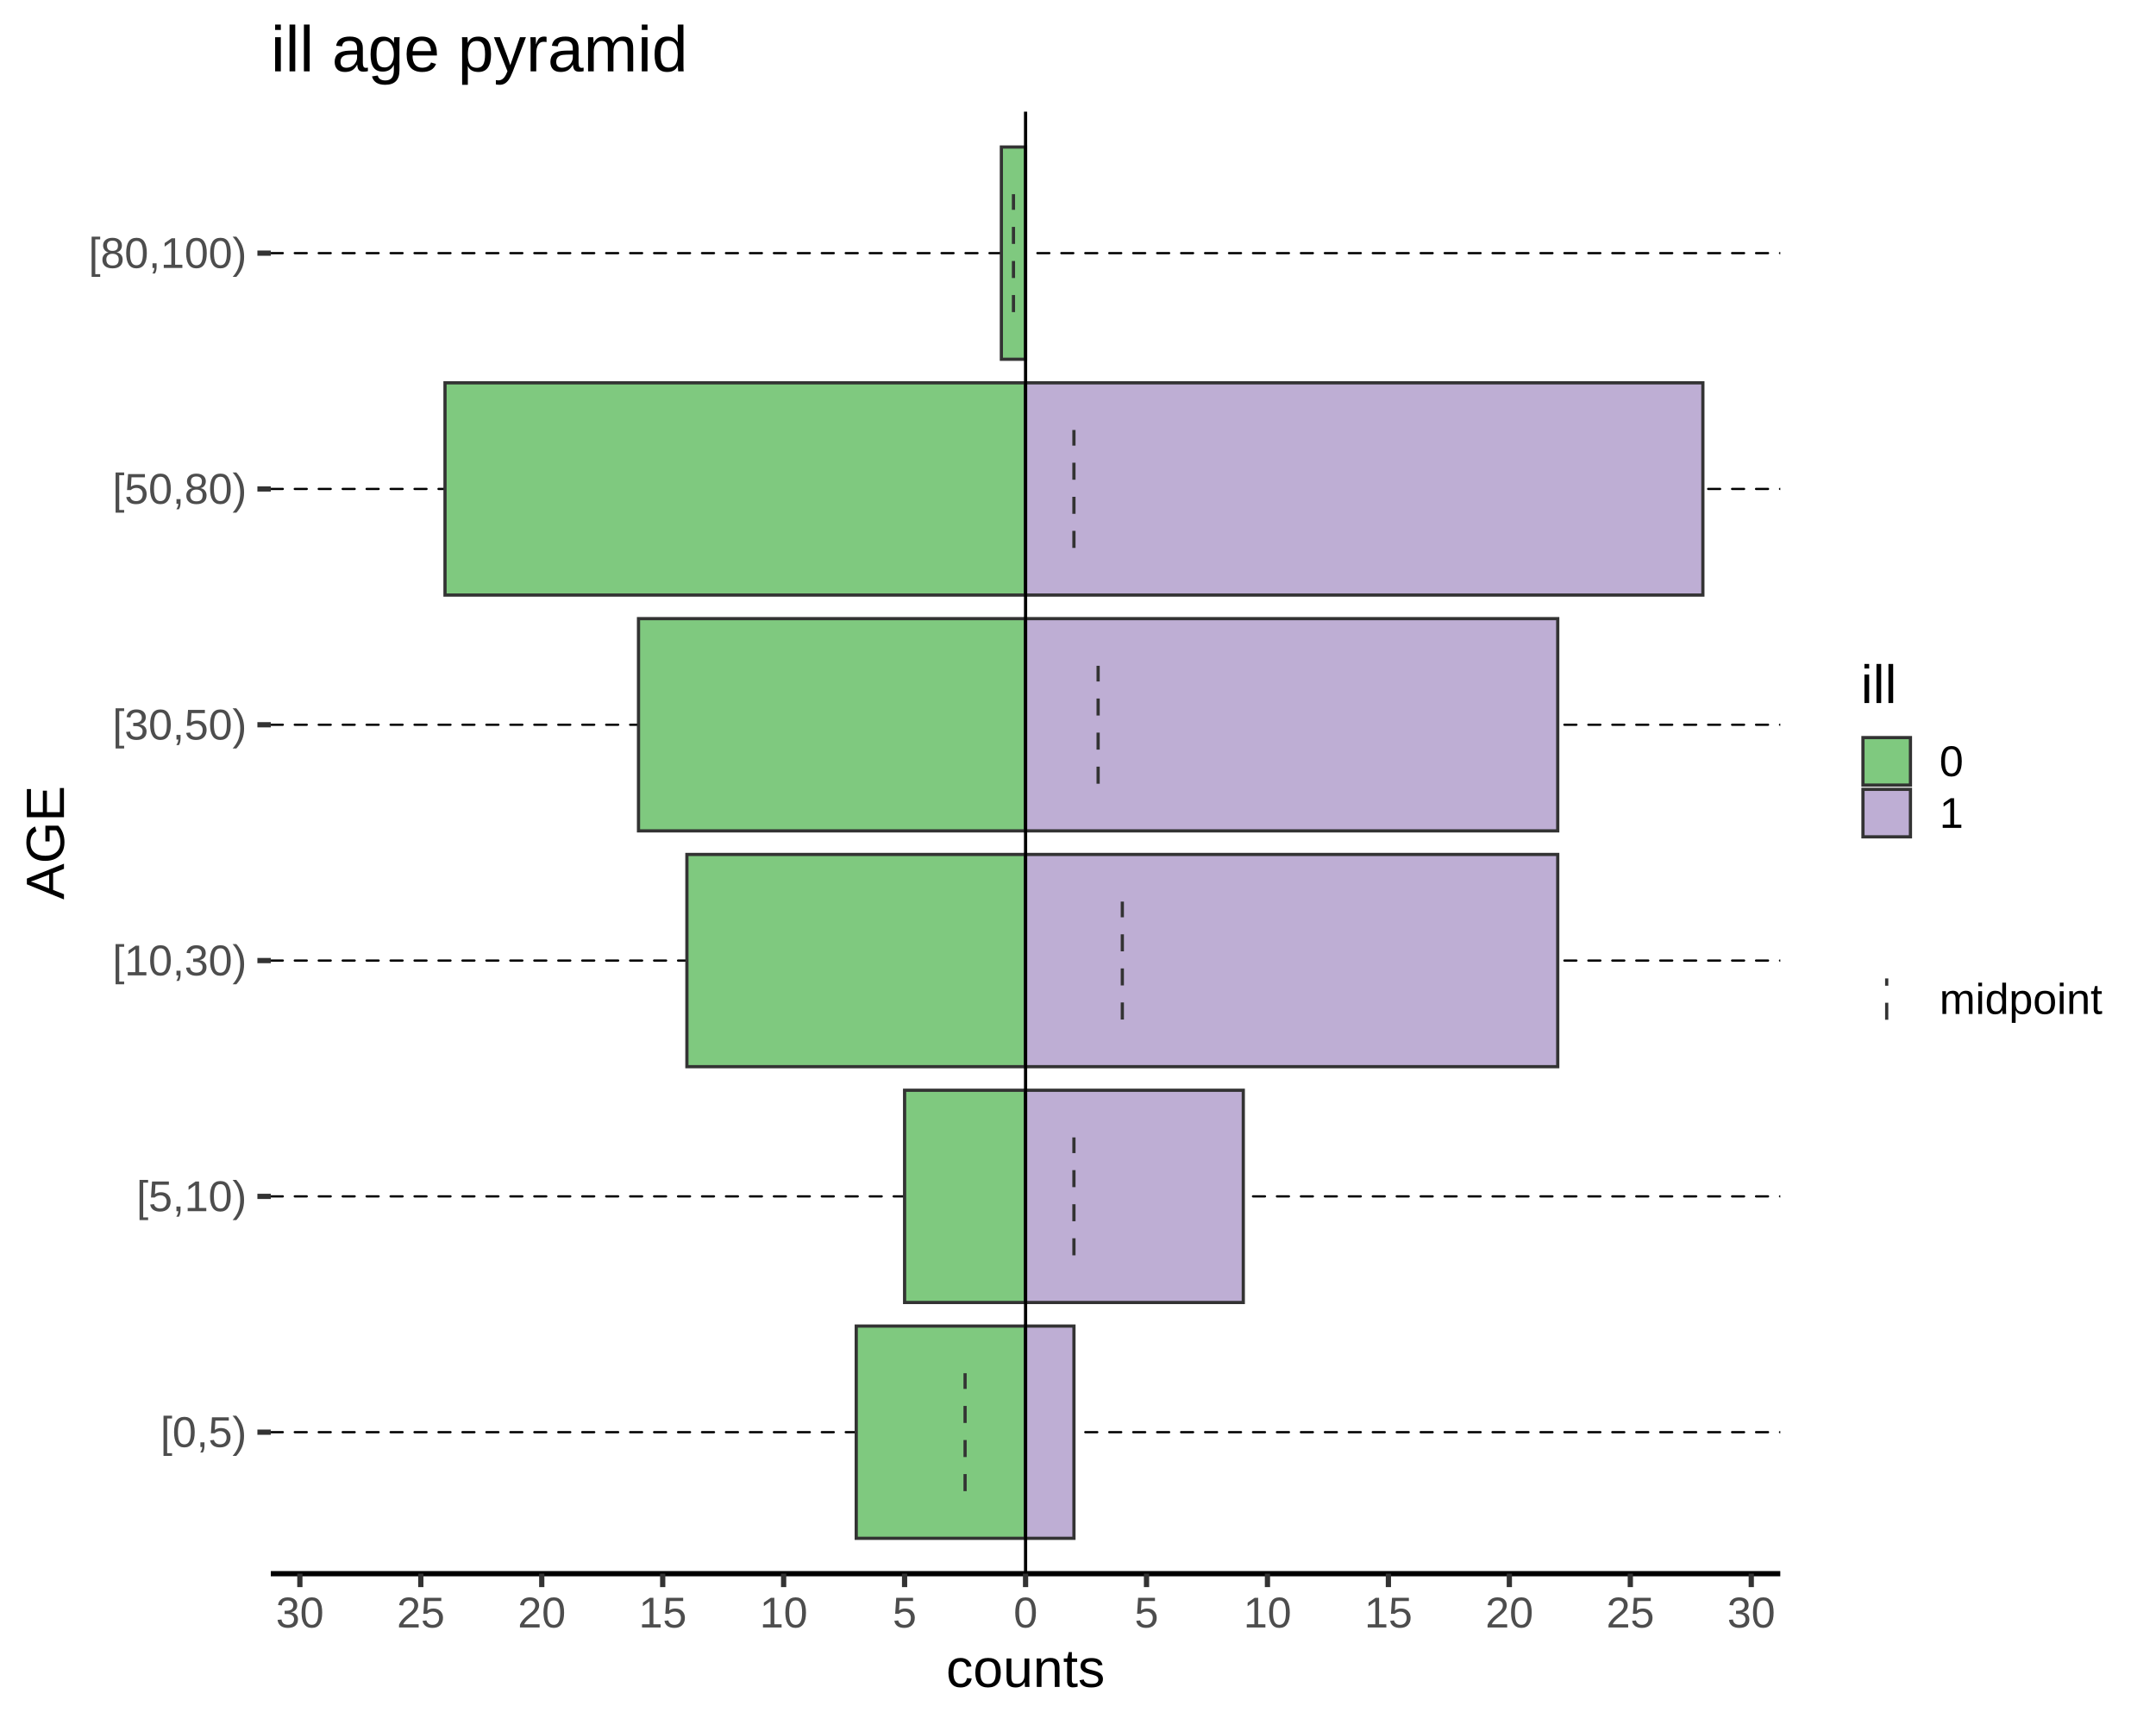
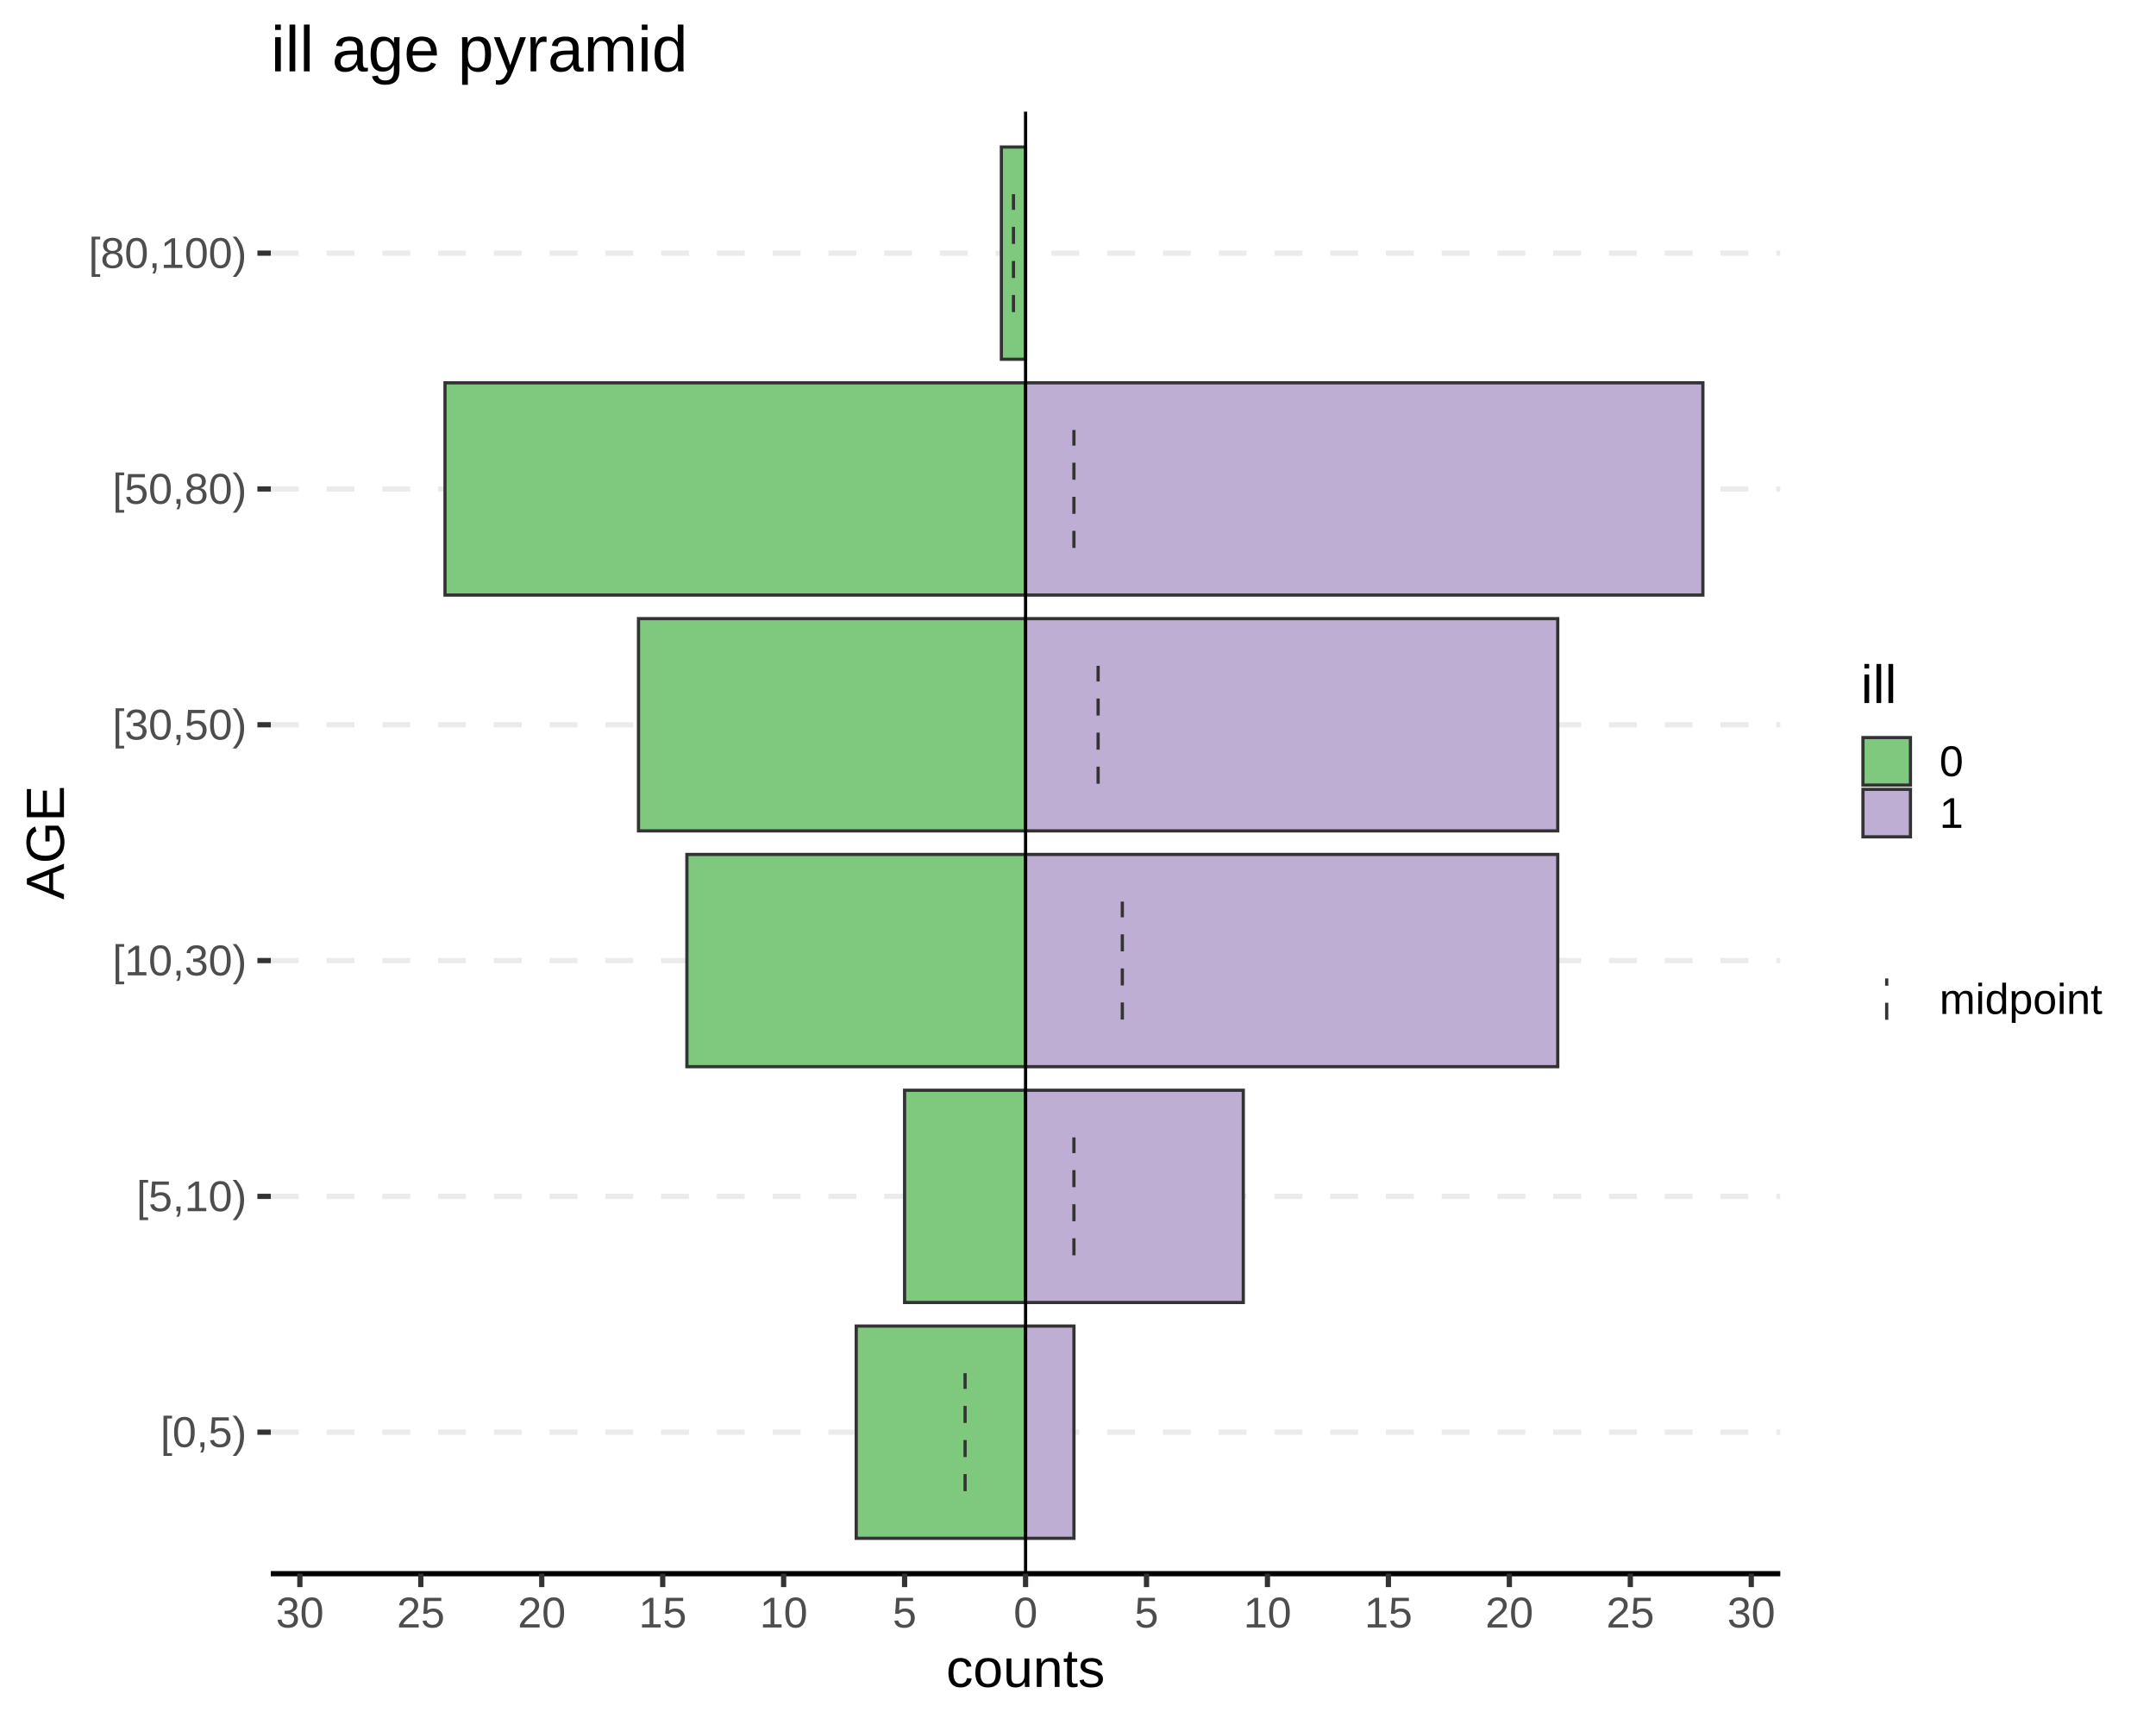
<svg xmlns="http://www.w3.org/2000/svg" viewBox="0 0 720.00 576.00">
  <defs>
    <style type="text/css">
    line, polyline, polygon, path, rect, circle {
      fill: none;
      stroke: #000000;
      stroke-linecap: round;
      stroke-linejoin: round;
      stroke-miterlimit: 10.00;
    }
  </style>
  </defs>
  <rect width="100%" height="100%" style="stroke: none; fill: #FFFFFF;" />
  <rect x="0.00" y="0.00" width="720.00" height="576.00" style="stroke-width: 1.75; stroke: #FFFFFF; fill: #FFFFFF;" />
  <defs>
    <clipPath id="cpOTAuNDR8NTk0LjUzfDUyNS40N3wzNy4yOA==">
      <rect x="90.44" y="37.28" width="504.09" height="488.19" />
    </clipPath>
  </defs>
  <rect x="90.44" y="37.28" width="504.09" height="488.19" style="stroke-width: 1.75; stroke: none; fill: #FFFFFF;" clip-path="url(#cpOTAuNDR8NTk0LjUzfDUyNS40N3wzNy4yOA==)" />
-   <polyline points="90.44,478.22 594.53,478.22 " style="stroke-width: 0.75; stroke-dasharray: 4.00,4.00;" clip-path="url(#cpOTAuNDR8NTk0LjUzfDUyNS40N3wzNy4yOA==)" />
-   <polyline points="90.44,399.48 594.53,399.48 " style="stroke-width: 0.75; stroke-dasharray: 4.00,4.00;" clip-path="url(#cpOTAuNDR8NTk0LjUzfDUyNS40N3wzNy4yOA==)" />
-   <polyline points="90.44,320.74 594.53,320.74 " style="stroke-width: 0.75; stroke-dasharray: 4.00,4.00;" clip-path="url(#cpOTAuNDR8NTk0LjUzfDUyNS40N3wzNy4yOA==)" />
-   <polyline points="90.44,242.00 594.53,242.00 " style="stroke-width: 0.75; stroke-dasharray: 4.00,4.00;" clip-path="url(#cpOTAuNDR8NTk0LjUzfDUyNS40N3wzNy4yOA==)" />
-   <polyline points="90.44,163.26 594.53,163.26 " style="stroke-width: 0.75; stroke-dasharray: 4.00,4.00;" clip-path="url(#cpOTAuNDR8NTk0LjUzfDUyNS40N3wzNy4yOA==)" />
-   <polyline points="90.44,84.52 594.53,84.52 " style="stroke-width: 0.75; stroke-dasharray: 4.00,4.00;" clip-path="url(#cpOTAuNDR8NTk0LjUzfDUyNS40N3wzNy4yOA==)" />
+   <polyline points="90.44,478.22 594.53,478.22 " style="stroke-width: 1.75; stroke: #EBEBEB; stroke-dasharray: 9.31,9.31; stroke-linecap: butt;" clip-path="url(#cpOTAuNDR8NTk0LjUzfDUyNS40N3wzNy4yOA==)" />
+   <polyline points="90.44,399.48 594.53,399.48 " style="stroke-width: 1.75; stroke: #EBEBEB; stroke-dasharray: 9.31,9.31; stroke-linecap: butt;" clip-path="url(#cpOTAuNDR8NTk0LjUzfDUyNS40N3wzNy4yOA==)" />
+   <polyline points="90.44,320.74 594.53,320.74 " style="stroke-width: 1.75; stroke: #EBEBEB; stroke-dasharray: 9.31,9.31; stroke-linecap: butt;" clip-path="url(#cpOTAuNDR8NTk0LjUzfDUyNS40N3wzNy4yOA==)" />
+   <polyline points="90.44,242.00 594.53,242.00 " style="stroke-width: 1.75; stroke: #EBEBEB; stroke-dasharray: 9.31,9.31; stroke-linecap: butt;" clip-path="url(#cpOTAuNDR8NTk0LjUzfDUyNS40N3wzNy4yOA==)" />
+   <polyline points="90.44,163.26 594.53,163.26 " style="stroke-width: 1.75; stroke: #EBEBEB; stroke-dasharray: 9.31,9.31; stroke-linecap: butt;" clip-path="url(#cpOTAuNDR8NTk0LjUzfDUyNS40N3wzNy4yOA==)" />
+   <polyline points="90.44,84.52 594.53,84.52 " style="stroke-width: 1.75; stroke: #EBEBEB; stroke-dasharray: 9.31,9.31; stroke-linecap: butt;" clip-path="url(#cpOTAuNDR8NTk0LjUzfDUyNS40N3wzNy4yOA==)" />
  <rect x="285.94" y="442.79" width="56.55" height="70.87" style="stroke-width: 1.07; stroke: #333333; stroke-linecap: square; stroke-linejoin: miter; fill: #7FC97F;" clip-path="url(#cpOTAuNDR8NTk0LjUzfDUyNS40N3wzNy4yOA==)" />
  <rect x="342.49" y="442.79" width="16.16" height="70.87" style="stroke-width: 1.07; stroke: #333333; stroke-linecap: square; stroke-linejoin: miter; fill: #BEAED4;" clip-path="url(#cpOTAuNDR8NTk0LjUzfDUyNS40N3wzNy4yOA==)" />
  <rect x="302.09" y="364.05" width="40.39" height="70.87" style="stroke-width: 1.07; stroke: #333333; stroke-linecap: square; stroke-linejoin: miter; fill: #7FC97F;" clip-path="url(#cpOTAuNDR8NTk0LjUzfDUyNS40N3wzNy4yOA==)" />
  <rect x="342.49" y="364.05" width="72.71" height="70.87" style="stroke-width: 1.07; stroke: #333333; stroke-linecap: square; stroke-linejoin: miter; fill: #BEAED4;" clip-path="url(#cpOTAuNDR8NTk0LjUzfDUyNS40N3wzNy4yOA==)" />
  <rect x="229.39" y="285.31" width="113.10" height="70.87" style="stroke-width: 1.07; stroke: #333333; stroke-linecap: square; stroke-linejoin: miter; fill: #7FC97F;" clip-path="url(#cpOTAuNDR8NTk0LjUzfDUyNS40N3wzNy4yOA==)" />
  <rect x="342.49" y="285.31" width="177.72" height="70.87" style="stroke-width: 1.07; stroke: #333333; stroke-linecap: square; stroke-linejoin: miter; fill: #BEAED4;" clip-path="url(#cpOTAuNDR8NTk0LjUzfDUyNS40N3wzNy4yOA==)" />
  <rect x="213.23" y="206.57" width="129.25" height="70.87" style="stroke-width: 1.07; stroke: #333333; stroke-linecap: square; stroke-linejoin: miter; fill: #7FC97F;" clip-path="url(#cpOTAuNDR8NTk0LjUzfDUyNS40N3wzNy4yOA==)" />
  <rect x="342.49" y="206.57" width="177.72" height="70.87" style="stroke-width: 1.07; stroke: #333333; stroke-linecap: square; stroke-linejoin: miter; fill: #BEAED4;" clip-path="url(#cpOTAuNDR8NTk0LjUzfDUyNS40N3wzNy4yOA==)" />
  <rect x="148.61" y="127.83" width="193.88" height="70.87" style="stroke-width: 1.07; stroke: #333333; stroke-linecap: square; stroke-linejoin: miter; fill: #7FC97F;" clip-path="url(#cpOTAuNDR8NTk0LjUzfDUyNS40N3wzNy4yOA==)" />
  <rect x="342.49" y="127.83" width="226.19" height="70.87" style="stroke-width: 1.07; stroke: #333333; stroke-linecap: square; stroke-linejoin: miter; fill: #BEAED4;" clip-path="url(#cpOTAuNDR8NTk0LjUzfDUyNS40N3wzNy4yOA==)" />
  <rect x="334.41" y="49.09" width="8.08" height="70.87" style="stroke-width: 1.07; stroke: #333333; stroke-linecap: square; stroke-linejoin: miter; fill: #7FC97F;" clip-path="url(#cpOTAuNDR8NTk0LjUzfDUyNS40N3wzNy4yOA==)" />
  <rect x="342.49" y="49.09" width="0.00" height="70.87" style="stroke-width: 1.07; stroke: #333333; stroke-linecap: square; stroke-linejoin: miter; fill: #BEAED4;" clip-path="url(#cpOTAuNDR8NTk0LjUzfDUyNS40N3wzNy4yOA==)" />
  <line x1="322.29" y1="497.91" x2="322.29" y2="458.54" style="stroke-width: 1.07; stroke: #333333; stroke-dasharray: 5.69,5.69; stroke-linecap: butt;" clip-path="url(#cpOTAuNDR8NTk0LjUzfDUyNS40N3wzNy4yOA==)" />
  <line x1="358.64" y1="419.17" x2="358.64" y2="379.80" style="stroke-width: 1.07; stroke: #333333; stroke-dasharray: 5.69,5.69; stroke-linecap: butt;" clip-path="url(#cpOTAuNDR8NTk0LjUzfDUyNS40N3wzNy4yOA==)" />
  <line x1="374.80" y1="340.43" x2="374.80" y2="301.06" style="stroke-width: 1.07; stroke: #333333; stroke-dasharray: 5.69,5.69; stroke-linecap: butt;" clip-path="url(#cpOTAuNDR8NTk0LjUzfDUyNS40N3wzNy4yOA==)" />
  <line x1="366.72" y1="261.69" x2="366.72" y2="222.32" style="stroke-width: 1.07; stroke: #333333; stroke-dasharray: 5.69,5.69; stroke-linecap: butt;" clip-path="url(#cpOTAuNDR8NTk0LjUzfDUyNS40N3wzNy4yOA==)" />
  <line x1="358.64" y1="182.95" x2="358.64" y2="143.58" style="stroke-width: 1.07; stroke: #333333; stroke-dasharray: 5.69,5.69; stroke-linecap: butt;" clip-path="url(#cpOTAuNDR8NTk0LjUzfDUyNS40N3wzNy4yOA==)" />
  <line x1="338.45" y1="104.21" x2="338.45" y2="64.84" style="stroke-width: 1.07; stroke: #333333; stroke-dasharray: 5.69,5.69; stroke-linecap: butt;" clip-path="url(#cpOTAuNDR8NTk0LjUzfDUyNS40N3wzNy4yOA==)" />
  <line x1="342.49" y1="525.47" x2="342.49" y2="37.28" style="stroke-width: 1.07; stroke-linecap: butt;" clip-path="url(#cpOTAuNDR8NTk0LjUzfDUyNS40N3wzNy4yOA==)" />
  <defs>
    <clipPath id="cpMC4wMHw3MjAuMDB8NTc2LjAwfDAuMDA=">
      <rect x="0.00" y="0.00" width="720.00" height="576.00" />
    </clipPath>
  </defs>
  <g clip-path="url(#cpMC4wMHw3MjAuMDB8NTc2LjAwfDAuMDA=)">
    <text x="53.57" y="483.17" style="font-size: 14.40px; fill: #4D4D4D; font-family: Liberation Sans;" textLength="28.80px" lengthAdjust="spacingAndGlyphs">[0,5)</text>
  </g>
  <g clip-path="url(#cpMC4wMHw3MjAuMDB8NTc2LjAwfDAuMDA=)">
    <text x="45.57" y="404.43" style="font-size: 14.40px; fill: #4D4D4D; font-family: Liberation Sans;" textLength="36.80px" lengthAdjust="spacingAndGlyphs">[5,10)</text>
  </g>
  <g clip-path="url(#cpMC4wMHw3MjAuMDB8NTc2LjAwfDAuMDA=)">
    <text x="37.57" y="325.69" style="font-size: 14.40px; fill: #4D4D4D; font-family: Liberation Sans;" textLength="44.80px" lengthAdjust="spacingAndGlyphs">[10,30)</text>
  </g>
  <g clip-path="url(#cpMC4wMHw3MjAuMDB8NTc2LjAwfDAuMDA=)">
    <text x="37.57" y="246.95" style="font-size: 14.40px; fill: #4D4D4D; font-family: Liberation Sans;" textLength="44.80px" lengthAdjust="spacingAndGlyphs">[30,50)</text>
  </g>
  <g clip-path="url(#cpMC4wMHw3MjAuMDB8NTc2LjAwfDAuMDA=)">
    <text x="37.57" y="168.21" style="font-size: 14.40px; fill: #4D4D4D; font-family: Liberation Sans;" textLength="44.80px" lengthAdjust="spacingAndGlyphs">[50,80)</text>
  </g>
  <g clip-path="url(#cpMC4wMHw3MjAuMDB8NTc2LjAwfDAuMDA=)">
    <text x="29.57" y="89.47" style="font-size: 14.40px; fill: #4D4D4D; font-family: Liberation Sans;" textLength="52.80px" lengthAdjust="spacingAndGlyphs">[80,100)</text>
  </g>
  <polyline points="85.96,478.22 90.44,478.22 " style="stroke-width: 1.75; stroke: #333333; stroke-linecap: butt;" clip-path="url(#cpMC4wMHw3MjAuMDB8NTc2LjAwfDAuMDA=)" />
  <polyline points="85.96,399.48 90.44,399.48 " style="stroke-width: 1.75; stroke: #333333; stroke-linecap: butt;" clip-path="url(#cpMC4wMHw3MjAuMDB8NTc2LjAwfDAuMDA=)" />
  <polyline points="85.96,320.74 90.44,320.74 " style="stroke-width: 1.75; stroke: #333333; stroke-linecap: butt;" clip-path="url(#cpMC4wMHw3MjAuMDB8NTc2LjAwfDAuMDA=)" />
  <polyline points="85.96,242.00 90.44,242.00 " style="stroke-width: 1.75; stroke: #333333; stroke-linecap: butt;" clip-path="url(#cpMC4wMHw3MjAuMDB8NTc2LjAwfDAuMDA=)" />
  <polyline points="85.96,163.26 90.44,163.26 " style="stroke-width: 1.75; stroke: #333333; stroke-linecap: butt;" clip-path="url(#cpMC4wMHw3MjAuMDB8NTc2LjAwfDAuMDA=)" />
  <polyline points="85.96,84.52 90.44,84.52 " style="stroke-width: 1.75; stroke: #333333; stroke-linecap: butt;" clip-path="url(#cpMC4wMHw3MjAuMDB8NTc2LjAwfDAuMDA=)" />
  <polyline points="90.44,525.47 594.53,525.47 " style="stroke-width: 1.75; stroke-linecap: butt;" clip-path="url(#cpMC4wMHw3MjAuMDB8NTc2LjAwfDAuMDA=)" />
  <polyline points="100.14,529.95 100.14,525.47 " style="stroke-width: 1.75; stroke: #333333; stroke-linecap: butt;" clip-path="url(#cpMC4wMHw3MjAuMDB8NTc2LjAwfDAuMDA=)" />
  <polyline points="140.53,529.95 140.53,525.47 " style="stroke-width: 1.75; stroke: #333333; stroke-linecap: butt;" clip-path="url(#cpMC4wMHw3MjAuMDB8NTc2LjAwfDAuMDA=)" />
  <polyline points="180.92,529.95 180.92,525.47 " style="stroke-width: 1.75; stroke: #333333; stroke-linecap: butt;" clip-path="url(#cpMC4wMHw3MjAuMDB8NTc2LjAwfDAuMDA=)" />
  <polyline points="221.31,529.95 221.31,525.47 " style="stroke-width: 1.75; stroke: #333333; stroke-linecap: butt;" clip-path="url(#cpMC4wMHw3MjAuMDB8NTc2LjAwfDAuMDA=)" />
  <polyline points="261.70,529.95 261.70,525.47 " style="stroke-width: 1.75; stroke: #333333; stroke-linecap: butt;" clip-path="url(#cpMC4wMHw3MjAuMDB8NTc2LjAwfDAuMDA=)" />
  <polyline points="302.09,529.95 302.09,525.47 " style="stroke-width: 1.75; stroke: #333333; stroke-linecap: butt;" clip-path="url(#cpMC4wMHw3MjAuMDB8NTc2LjAwfDAuMDA=)" />
  <polyline points="342.49,529.95 342.49,525.47 " style="stroke-width: 1.75; stroke: #333333; stroke-linecap: butt;" clip-path="url(#cpMC4wMHw3MjAuMDB8NTc2LjAwfDAuMDA=)" />
  <polyline points="382.88,529.95 382.88,525.47 " style="stroke-width: 1.75; stroke: #333333; stroke-linecap: butt;" clip-path="url(#cpMC4wMHw3MjAuMDB8NTc2LjAwfDAuMDA=)" />
  <polyline points="423.27,529.95 423.27,525.47 " style="stroke-width: 1.75; stroke: #333333; stroke-linecap: butt;" clip-path="url(#cpMC4wMHw3MjAuMDB8NTc2LjAwfDAuMDA=)" />
  <polyline points="463.66,529.95 463.66,525.47 " style="stroke-width: 1.75; stroke: #333333; stroke-linecap: butt;" clip-path="url(#cpMC4wMHw3MjAuMDB8NTc2LjAwfDAuMDA=)" />
  <polyline points="504.05,529.95 504.05,525.47 " style="stroke-width: 1.75; stroke: #333333; stroke-linecap: butt;" clip-path="url(#cpMC4wMHw3MjAuMDB8NTc2LjAwfDAuMDA=)" />
  <polyline points="544.45,529.95 544.45,525.47 " style="stroke-width: 1.75; stroke: #333333; stroke-linecap: butt;" clip-path="url(#cpMC4wMHw3MjAuMDB8NTc2LjAwfDAuMDA=)" />
  <polyline points="584.84,529.95 584.84,525.47 " style="stroke-width: 1.75; stroke: #333333; stroke-linecap: butt;" clip-path="url(#cpMC4wMHw3MjAuMDB8NTc2LjAwfDAuMDA=)" />
  <g clip-path="url(#cpMC4wMHw3MjAuMDB8NTc2LjAwfDAuMDA=)">
    <text x="92.14" y="543.44" style="font-size: 14.40px; fill: #4D4D4D; font-family: Liberation Sans;" textLength="16.00px" lengthAdjust="spacingAndGlyphs">30</text>
  </g>
  <g clip-path="url(#cpMC4wMHw3MjAuMDB8NTc2LjAwfDAuMDA=)">
    <text x="132.53" y="543.44" style="font-size: 14.40px; fill: #4D4D4D; font-family: Liberation Sans;" textLength="16.00px" lengthAdjust="spacingAndGlyphs">25</text>
  </g>
  <g clip-path="url(#cpMC4wMHw3MjAuMDB8NTc2LjAwfDAuMDA=)">
    <text x="172.92" y="543.44" style="font-size: 14.40px; fill: #4D4D4D; font-family: Liberation Sans;" textLength="16.00px" lengthAdjust="spacingAndGlyphs">20</text>
  </g>
  <g clip-path="url(#cpMC4wMHw3MjAuMDB8NTc2LjAwfDAuMDA=)">
    <text x="213.31" y="543.44" style="font-size: 14.40px; fill: #4D4D4D; font-family: Liberation Sans;" textLength="16.00px" lengthAdjust="spacingAndGlyphs">15</text>
  </g>
  <g clip-path="url(#cpMC4wMHw3MjAuMDB8NTc2LjAwfDAuMDA=)">
    <text x="253.70" y="543.44" style="font-size: 14.40px; fill: #4D4D4D; font-family: Liberation Sans;" textLength="16.00px" lengthAdjust="spacingAndGlyphs">10</text>
  </g>
  <g clip-path="url(#cpMC4wMHw3MjAuMDB8NTc2LjAwfDAuMDA=)">
    <text x="298.09" y="543.44" style="font-size: 14.40px; fill: #4D4D4D; font-family: Liberation Sans;" textLength="8.00px" lengthAdjust="spacingAndGlyphs">5</text>
  </g>
  <g clip-path="url(#cpMC4wMHw3MjAuMDB8NTc2LjAwfDAuMDA=)">
    <text x="338.49" y="543.44" style="font-size: 14.40px; fill: #4D4D4D; font-family: Liberation Sans;" textLength="8.00px" lengthAdjust="spacingAndGlyphs">0</text>
  </g>
  <g clip-path="url(#cpMC4wMHw3MjAuMDB8NTc2LjAwfDAuMDA=)">
    <text x="378.88" y="543.44" style="font-size: 14.40px; fill: #4D4D4D; font-family: Liberation Sans;" textLength="8.00px" lengthAdjust="spacingAndGlyphs">5</text>
  </g>
  <g clip-path="url(#cpMC4wMHw3MjAuMDB8NTc2LjAwfDAuMDA=)">
    <text x="415.27" y="543.44" style="font-size: 14.40px; fill: #4D4D4D; font-family: Liberation Sans;" textLength="16.00px" lengthAdjust="spacingAndGlyphs">10</text>
  </g>
  <g clip-path="url(#cpMC4wMHw3MjAuMDB8NTc2LjAwfDAuMDA=)">
    <text x="455.66" y="543.44" style="font-size: 14.40px; fill: #4D4D4D; font-family: Liberation Sans;" textLength="16.00px" lengthAdjust="spacingAndGlyphs">15</text>
  </g>
  <g clip-path="url(#cpMC4wMHw3MjAuMDB8NTc2LjAwfDAuMDA=)">
    <text x="496.05" y="543.44" style="font-size: 14.40px; fill: #4D4D4D; font-family: Liberation Sans;" textLength="16.00px" lengthAdjust="spacingAndGlyphs">20</text>
  </g>
  <g clip-path="url(#cpMC4wMHw3MjAuMDB8NTc2LjAwfDAuMDA=)">
    <text x="536.45" y="543.44" style="font-size: 14.40px; fill: #4D4D4D; font-family: Liberation Sans;" textLength="16.00px" lengthAdjust="spacingAndGlyphs">25</text>
  </g>
  <g clip-path="url(#cpMC4wMHw3MjAuMDB8NTc2LjAwfDAuMDA=)">
    <text x="576.84" y="543.44" style="font-size: 14.40px; fill: #4D4D4D; font-family: Liberation Sans;" textLength="16.00px" lengthAdjust="spacingAndGlyphs">30</text>
  </g>
  <g clip-path="url(#cpMC4wMHw3MjAuMDB8NTc2LjAwfDAuMDA=)">
    <text x="315.96" y="563.30" style="font-size: 18.00px; font-family: Liberation Sans;" textLength="53.05px" lengthAdjust="spacingAndGlyphs">counts</text>
  </g>
  <g clip-path="url(#cpMC4wMHw3MjAuMDB8NTc2LjAwfDAuMDA=)">
    <text transform="translate(21.36,300.37) rotate(-90)" style="font-size: 18.00px; font-family: Liberation Sans;" textLength="38.00px" lengthAdjust="spacingAndGlyphs">AGE</text>
  </g>
  <rect x="612.46" y="211.52" width="52.18" height="77.58" style="stroke-width: 1.75; stroke: none; fill: #FFFFFF;" clip-path="url(#cpMC4wMHw3MjAuMDB8NTc2LjAwfDAuMDA=)" />
  <g clip-path="url(#cpMC4wMHw3MjAuMDB8NTc2LjAwfDAuMDA=)">
    <text x="621.43" y="234.75" style="font-size: 18.00px; font-family: Liberation Sans;" textLength="12.00px" lengthAdjust="spacingAndGlyphs">ill</text>
  </g>
  <rect x="622.14" y="246.29" width="15.86" height="15.86" style="stroke-width: 1.07; stroke: #333333; stroke-linecap: square; stroke-linejoin: miter; fill: #7FC97F;" clip-path="url(#cpMC4wMHw3MjAuMDB8NTc2LjAwfDAuMDA=)" />
  <rect x="622.14" y="263.57" width="15.86" height="15.86" style="stroke-width: 1.07; stroke: #333333; stroke-linecap: square; stroke-linejoin: miter; fill: #BEAED4;" clip-path="url(#cpMC4wMHw3MjAuMDB8NTc2LjAwfDAuMDA=)" />
  <g clip-path="url(#cpMC4wMHw3MjAuMDB8NTc2LjAwfDAuMDA=)">
    <text x="647.68" y="259.17" style="font-size: 14.40px; font-family: Liberation Sans;" textLength="8.00px" lengthAdjust="spacingAndGlyphs">0</text>
  </g>
  <g clip-path="url(#cpMC4wMHw3MjAuMDB8NTc2LjAwfDAuMDA=)">
    <text x="647.68" y="276.45" style="font-size: 14.40px; font-family: Liberation Sans;" textLength="8.00px" lengthAdjust="spacingAndGlyphs">1</text>
  </g>
  <rect x="612.46" y="307.04" width="98.57" height="44.18" style="stroke-width: 1.75; stroke: none; fill: #FFFFFF;" clip-path="url(#cpMC4wMHw3MjAuMDB8NTc2LjAwfDAuMDA=)" />
  <line x1="630.07" y1="340.52" x2="630.07" y2="326.70" style="stroke-width: 1.07; stroke: #333333; stroke-dasharray: 5.69,5.69; stroke-linecap: butt;" clip-path="url(#cpMC4wMHw3MjAuMDB8NTc2LjAwfDAuMDA=)" />
  <g clip-path="url(#cpMC4wMHw3MjAuMDB8NTc2LjAwfDAuMDA=)">
    <text x="647.68" y="338.57" style="font-size: 14.40px; font-family: Liberation Sans;" textLength="54.39px" lengthAdjust="spacingAndGlyphs">midpoint</text>
  </g>
  <g clip-path="url(#cpMC4wMHw3MjAuMDB8NTc2LjAwfDAuMDA=)">
    <text x="90.44" y="23.83" style="font-size: 21.60px; font-family: Liberation Sans;" textLength="139.25px" lengthAdjust="spacingAndGlyphs">ill age pyramid</text>
  </g>
</svg>
